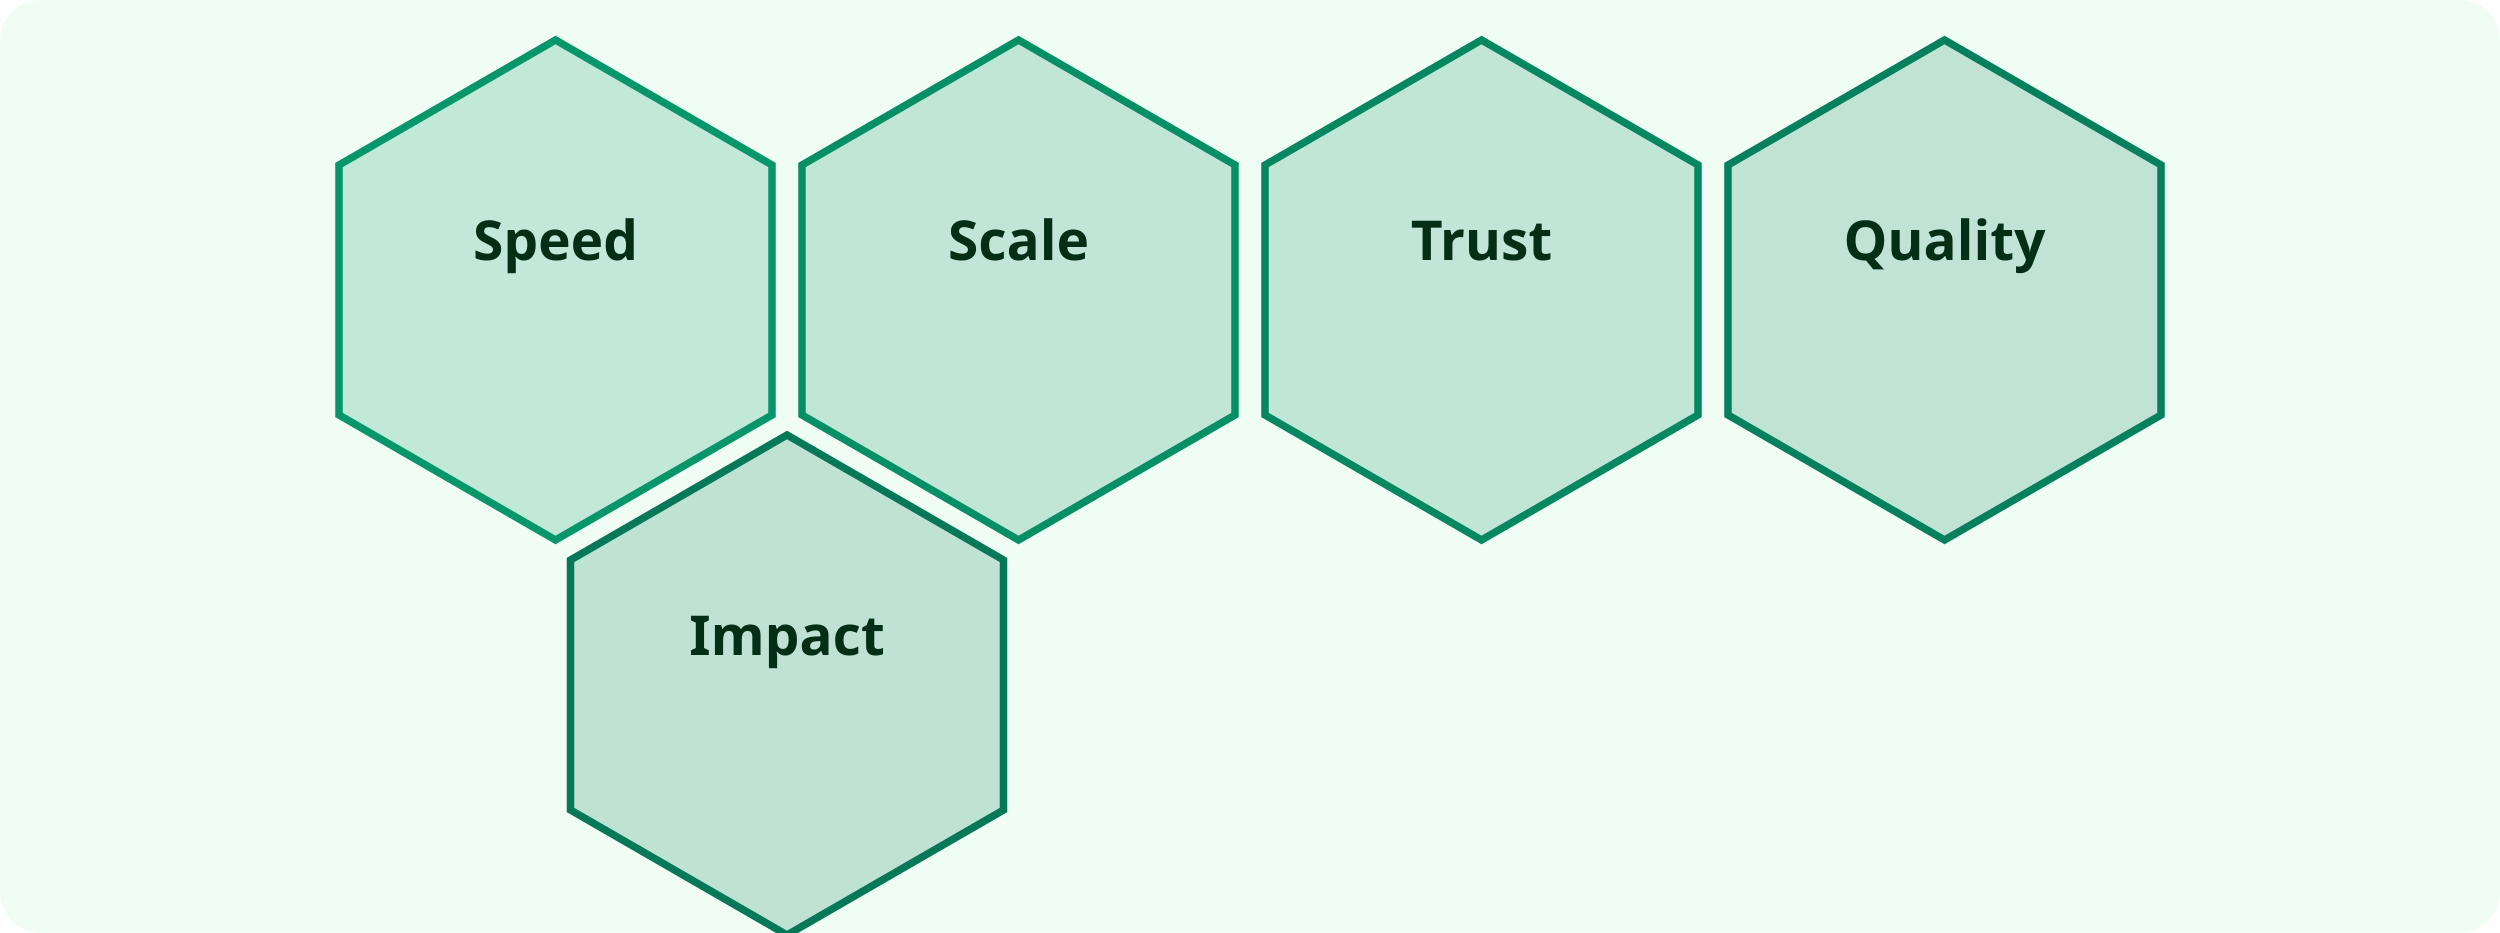
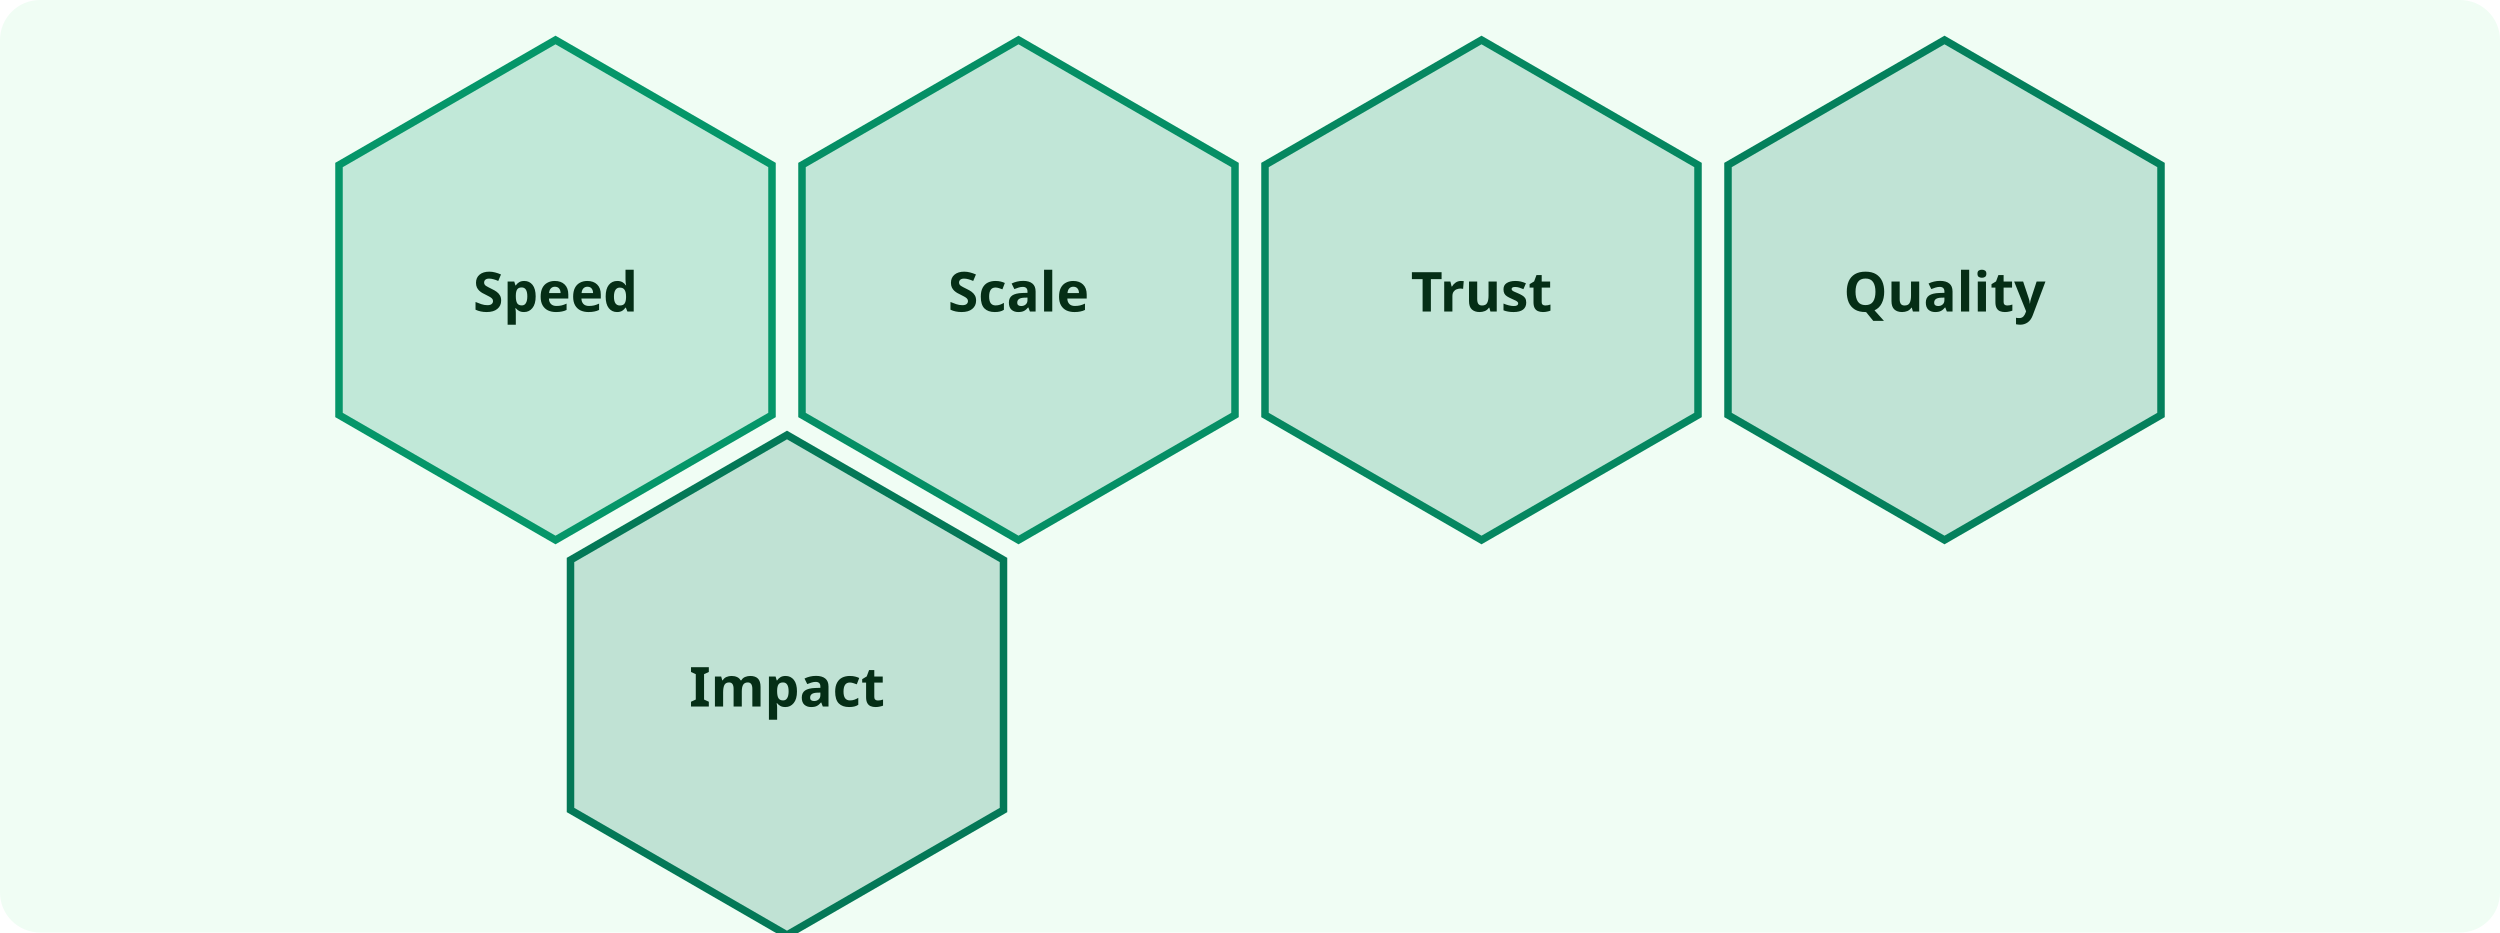
- <svg xmlns="http://www.w3.org/2000/svg" viewBox="0 0 500 186.5" style="width:100%;height:auto">
+ <svg xmlns="http://www.w3.org/2000/svg" data-mdart-scope="mdart-snp08ga" viewBox="0 0 500 186.5" style="width:100%;height:auto">
  <rect width="500" height="186.5" fill="#f0fdf4" rx="8" />
-   <polygon points="154.4,83.0 111.1,108.0 67.8,83.0 67.8,33.0 111.1,8.0 154.4,33.0" fill="#05966933" stroke="#059669" stroke-width="1.5" />
-   <text x="111.1" y="52.0" text-anchor="middle" font-size="11" fill="#052e16" font-family="system-ui,sans-serif" font-weight="700">Speed</text>
-   <polygon points="247.0,83.0 203.7,108.0 160.4,83.0 160.4,33.0 203.7,8.0 247.0,33.0" fill="#058f6533" stroke="#058f65" stroke-width="1.5" />
-   <text x="203.7" y="52.0" text-anchor="middle" font-size="11" fill="#052e16" font-family="system-ui,sans-serif" font-weight="700">Scale</text>
-   <polygon points="339.6,83.0 296.3,108.0 253.0,83.0 253.0,33.0 296.3,8.0 339.6,33.0" fill="#05876033" stroke="#058760" stroke-width="1.5" />
-   <text x="296.3" y="52.0" text-anchor="middle" font-size="11" fill="#052e16" font-family="system-ui,sans-serif" font-weight="700">Trust</text>
-   <polygon points="432.2,83.0 388.9,108.0 345.6,83.0 345.6,33.0 388.9,8.0 432.2,33.0" fill="#04805c33" stroke="#04805c" stroke-width="1.5" />
-   <text x="388.9" y="52.0" text-anchor="middle" font-size="11" fill="#052e16" font-family="system-ui,sans-serif" font-weight="700">Quality</text>
-   <polygon points="200.7,162.0 157.4,187.0 114.1,162.0 114.1,112.0 157.4,87.0 200.7,112.0" fill="#04785733" stroke="#047857" stroke-width="1.5" />
-   <text x="157.4" y="131.0" text-anchor="middle" font-size="11" fill="#052e16" font-family="system-ui,sans-serif" font-weight="700">Impact</text>
+   <style>@keyframes mdart-snp08ga-mdart-enter{from{opacity:0}to{opacity:1}}@keyframes mdart-snp08ga-mdart-bar-grow{from{transform:matrix(0,0,0,1,0,0)}to{transform:matrix(1,0,0,1,0,0)}}@keyframes mdart-snp08ga-mdart-stroke-grow{from{stroke-dashoffset:1}to{stroke-dashoffset:0}}@keyframes mdart-snp08ga-mdart-marker-pop{from{opacity:0}to{opacity:1}}@keyframes mdart-snp08ga-mdart-loop{0%,100%{transform:scale(1.03)}15.0%{transform:scale(1)}95.4%{transform:scale(1)}}@keyframes mdart-snp08ga-mdart-bright-loop{0%,100%{filter:brightness(1.4) saturate(1.25) drop-shadow(0 0 6px rgba(255,255,255,.4))}15.0%{filter:brightness(1) saturate(1)}95.4%{filter:brightness(1) saturate(1)}}[data-mdart-scope="mdart-snp08ga"] .mdart-n0{transform-box:fill-box;transform-origin:50% 50%;animation:mdart-snp08ga-mdart-loop 10800ms ease-in-out 3921ms infinite,mdart-snp08ga-mdart-enter 461ms ease-out 0ms 1 both}[data-mdart-scope="mdart-snp08ga"] .mdart-n0 rect:not(.mdart-no-glow),[data-mdart-scope="mdart-snp08ga"] .mdart-n0 circle:not(.mdart-no-glow),[data-mdart-scope="mdart-snp08ga"] .mdart-n0 polygon:not(.mdart-no-glow),[data-mdart-scope="mdart-snp08ga"] .mdart-n0 ellipse:not(.mdart-no-glow){animation:mdart-snp08ga-mdart-bright-loop 10800ms ease-in-out 3921ms infinite}[data-mdart-scope="mdart-snp08ga"] .mdart-n0 .mdart-glow-text{animation:mdart-snp08ga-mdart-bright-loop 10800ms ease-in-out 3921ms infinite}[data-mdart-scope="mdart-snp08ga"] .mdart-n0 .mdart-glow-stroke{animation:mdart-snp08ga-mdart-bright-loop 10800ms ease-in-out 3921ms infinite}[data-mdart-scope="mdart-snp08ga"] .mdart-n0 .mdart-bar-grow{transform-box:fill-box;transform-origin:left center;animation:mdart-snp08ga-mdart-bar-grow 900ms ease-out 346ms 1 both}[data-mdart-scope="mdart-snp08ga"] .mdart-n0 .mdart-stroke-grow{stroke-dasharray:1;stroke-dashoffset:1;animation:mdart-snp08ga-mdart-stroke-grow 900ms ease-out 346ms 1 both}[data-mdart-scope="mdart-snp08ga"] .mdart-n0 .mdart-marker-pop{opacity:0;animation:mdart-snp08ga-mdart-marker-pop 180ms ease-out 1246ms 1 both}[data-mdart-scope="mdart-snp08ga"] .mdart-arr-n0{animation:mdart-snp08ga-mdart-enter 461ms ease-out 0ms 1 both}[data-mdart-scope="mdart-snp08ga"] .mdart-n1{transform-box:fill-box;transform-origin:50% 50%;animation:mdart-snp08ga-mdart-loop 10800ms ease-in-out 5721ms infinite,mdart-snp08ga-mdart-enter 461ms ease-out 640ms 1 both}[data-mdart-scope="mdart-snp08ga"] .mdart-n1 rect:not(.mdart-no-glow),[data-mdart-scope="mdart-snp08ga"] .mdart-n1 circle:not(.mdart-no-glow),[data-mdart-scope="mdart-snp08ga"] .mdart-n1 polygon:not(.mdart-no-glow),[data-mdart-scope="mdart-snp08ga"] .mdart-n1 ellipse:not(.mdart-no-glow){animation:mdart-snp08ga-mdart-bright-loop 10800ms ease-in-out 5721ms infinite}[data-mdart-scope="mdart-snp08ga"] .mdart-n1 .mdart-glow-text{animation:mdart-snp08ga-mdart-bright-loop 10800ms ease-in-out 5721ms infinite}[data-mdart-scope="mdart-snp08ga"] .mdart-n1 .mdart-glow-stroke{animation:mdart-snp08ga-mdart-bright-loop 10800ms ease-in-out 5721ms infinite}[data-mdart-scope="mdart-snp08ga"] .mdart-n1 .mdart-bar-grow{transform-box:fill-box;transform-origin:left center;animation:mdart-snp08ga-mdart-bar-grow 900ms ease-out 986ms 1 both}[data-mdart-scope="mdart-snp08ga"] .mdart-n1 .mdart-stroke-grow{stroke-dasharray:1;stroke-dashoffset:1;animation:mdart-snp08ga-mdart-stroke-grow 900ms ease-out 986ms 1 both}[data-mdart-scope="mdart-snp08ga"] .mdart-n1 .mdart-marker-pop{opacity:0;animation:mdart-snp08ga-mdart-marker-pop 180ms ease-out 1886ms 1 both}[data-mdart-scope="mdart-snp08ga"] .mdart-arr-n1{animation:mdart-snp08ga-mdart-enter 461ms ease-out 640ms 1 both}[data-mdart-scope="mdart-snp08ga"] .mdart-n2{transform-box:fill-box;transform-origin:50% 50%;animation:mdart-snp08ga-mdart-loop 10800ms ease-in-out 7521ms infinite,mdart-snp08ga-mdart-enter 461ms ease-out 1280ms 1 both}[data-mdart-scope="mdart-snp08ga"] .mdart-n2 rect:not(.mdart-no-glow),[data-mdart-scope="mdart-snp08ga"] .mdart-n2 circle:not(.mdart-no-glow),[data-mdart-scope="mdart-snp08ga"] .mdart-n2 polygon:not(.mdart-no-glow),[data-mdart-scope="mdart-snp08ga"] .mdart-n2 ellipse:not(.mdart-no-glow){animation:mdart-snp08ga-mdart-bright-loop 10800ms ease-in-out 7521ms infinite}[data-mdart-scope="mdart-snp08ga"] .mdart-n2 .mdart-glow-text{animation:mdart-snp08ga-mdart-bright-loop 10800ms ease-in-out 7521ms infinite}[data-mdart-scope="mdart-snp08ga"] .mdart-n2 .mdart-glow-stroke{animation:mdart-snp08ga-mdart-bright-loop 10800ms ease-in-out 7521ms infinite}[data-mdart-scope="mdart-snp08ga"] .mdart-n2 .mdart-bar-grow{transform-box:fill-box;transform-origin:left center;animation:mdart-snp08ga-mdart-bar-grow 900ms ease-out 1626ms 1 both}[data-mdart-scope="mdart-snp08ga"] .mdart-n2 .mdart-stroke-grow{stroke-dasharray:1;stroke-dashoffset:1;animation:mdart-snp08ga-mdart-stroke-grow 900ms ease-out 1626ms 1 both}[data-mdart-scope="mdart-snp08ga"] .mdart-n2 .mdart-marker-pop{opacity:0;animation:mdart-snp08ga-mdart-marker-pop 180ms ease-out 2526ms 1 both}[data-mdart-scope="mdart-snp08ga"] .mdart-arr-n2{animation:mdart-snp08ga-mdart-enter 461ms ease-out 1280ms 1 both}[data-mdart-scope="mdart-snp08ga"] .mdart-n3{transform-box:fill-box;transform-origin:50% 50%;animation:mdart-snp08ga-mdart-loop 10800ms ease-in-out 9321ms infinite,mdart-snp08ga-mdart-enter 461ms ease-out 1920ms 1 both}[data-mdart-scope="mdart-snp08ga"] .mdart-n3 rect:not(.mdart-no-glow),[data-mdart-scope="mdart-snp08ga"] .mdart-n3 circle:not(.mdart-no-glow),[data-mdart-scope="mdart-snp08ga"] .mdart-n3 polygon:not(.mdart-no-glow),[data-mdart-scope="mdart-snp08ga"] .mdart-n3 ellipse:not(.mdart-no-glow){animation:mdart-snp08ga-mdart-bright-loop 10800ms ease-in-out 9321ms infinite}[data-mdart-scope="mdart-snp08ga"] .mdart-n3 .mdart-glow-text{animation:mdart-snp08ga-mdart-bright-loop 10800ms ease-in-out 9321ms infinite}[data-mdart-scope="mdart-snp08ga"] .mdart-n3 .mdart-glow-stroke{animation:mdart-snp08ga-mdart-bright-loop 10800ms ease-in-out 9321ms infinite}[data-mdart-scope="mdart-snp08ga"] .mdart-n3 .mdart-bar-grow{transform-box:fill-box;transform-origin:left center;animation:mdart-snp08ga-mdart-bar-grow 900ms ease-out 2266ms 1 both}[data-mdart-scope="mdart-snp08ga"] .mdart-n3 .mdart-stroke-grow{stroke-dasharray:1;stroke-dashoffset:1;animation:mdart-snp08ga-mdart-stroke-grow 900ms ease-out 2266ms 1 both}[data-mdart-scope="mdart-snp08ga"] .mdart-n3 .mdart-marker-pop{opacity:0;animation:mdart-snp08ga-mdart-marker-pop 180ms ease-out 3166ms 1 both}[data-mdart-scope="mdart-snp08ga"] .mdart-arr-n3{animation:mdart-snp08ga-mdart-enter 461ms ease-out 1920ms 1 both}[data-mdart-scope="mdart-snp08ga"] .mdart-n4{transform-box:fill-box;transform-origin:50% 50%;animation:mdart-snp08ga-mdart-loop 10800ms ease-in-out 11121ms infinite,mdart-snp08ga-mdart-enter 461ms ease-out 2560ms 1 both}[data-mdart-scope="mdart-snp08ga"] .mdart-n4 rect:not(.mdart-no-glow),[data-mdart-scope="mdart-snp08ga"] .mdart-n4 circle:not(.mdart-no-glow),[data-mdart-scope="mdart-snp08ga"] .mdart-n4 polygon:not(.mdart-no-glow),[data-mdart-scope="mdart-snp08ga"] .mdart-n4 ellipse:not(.mdart-no-glow){animation:mdart-snp08ga-mdart-bright-loop 10800ms ease-in-out 11121ms infinite}[data-mdart-scope="mdart-snp08ga"] .mdart-n4 .mdart-glow-text{animation:mdart-snp08ga-mdart-bright-loop 10800ms ease-in-out 11121ms infinite}[data-mdart-scope="mdart-snp08ga"] .mdart-n4 .mdart-glow-stroke{animation:mdart-snp08ga-mdart-bright-loop 10800ms ease-in-out 11121ms infinite}[data-mdart-scope="mdart-snp08ga"] .mdart-n4 .mdart-bar-grow{transform-box:fill-box;transform-origin:left center;animation:mdart-snp08ga-mdart-bar-grow 900ms ease-out 2906ms 1 both}[data-mdart-scope="mdart-snp08ga"] .mdart-n4 .mdart-stroke-grow{stroke-dasharray:1;stroke-dashoffset:1;animation:mdart-snp08ga-mdart-stroke-grow 900ms ease-out 2906ms 1 both}[data-mdart-scope="mdart-snp08ga"] .mdart-n4 .mdart-marker-pop{opacity:0;animation:mdart-snp08ga-mdart-marker-pop 180ms ease-out 3806ms 1 both}[data-mdart-scope="mdart-snp08ga"] .mdart-arr-n4{animation:mdart-snp08ga-mdart-enter 461ms ease-out 2560ms 1 both}</style>
+   <g class="mdart-n0">
+     <polygon points="154.4,83.0 111.1,108.0 67.8,83.0 67.8,33.0 111.1,8.0 154.4,33.0" fill="#05966933" stroke="#059669" stroke-width="1.5" />
+     <text x="111.1" y="62.3" text-anchor="middle" font-size="11" fill="#052e16" font-family="'Noto Sans', 'Noto Sans CJK', Inter, -apple-system, BlinkMacSystemFont, 'Segoe UI', Roboto, 'Helvetica Neue', Arial, sans-serif" font-weight="700">
+       <tspan>Speed</tspan>
+     </text>
+   </g>
+   <g class="mdart-n1">
+     <polygon points="247.0,83.0 203.7,108.0 160.4,83.0 160.4,33.0 203.7,8.0 247.0,33.0" fill="#058f6533" stroke="#058f65" stroke-width="1.5" />
+     <text x="203.7" y="62.3" text-anchor="middle" font-size="11" fill="#052e16" font-family="'Noto Sans', 'Noto Sans CJK', Inter, -apple-system, BlinkMacSystemFont, 'Segoe UI', Roboto, 'Helvetica Neue', Arial, sans-serif" font-weight="700">
+       <tspan>Scale</tspan>
+     </text>
+   </g>
+   <g class="mdart-n2">
+     <polygon points="339.6,83.0 296.3,108.0 253.0,83.0 253.0,33.0 296.3,8.0 339.6,33.0" fill="#05876033" stroke="#058760" stroke-width="1.5" />
+     <text x="296.3" y="62.3" text-anchor="middle" font-size="11" fill="#052e16" font-family="'Noto Sans', 'Noto Sans CJK', Inter, -apple-system, BlinkMacSystemFont, 'Segoe UI', Roboto, 'Helvetica Neue', Arial, sans-serif" font-weight="700">
+       <tspan>Trust</tspan>
+     </text>
+   </g>
+   <g class="mdart-n3">
+     <polygon points="432.2,83.0 388.9,108.0 345.6,83.0 345.6,33.0 388.9,8.0 432.2,33.0" fill="#04805c33" stroke="#04805c" stroke-width="1.5" />
+     <text x="388.9" y="62.3" text-anchor="middle" font-size="11" fill="#052e16" font-family="'Noto Sans', 'Noto Sans CJK', Inter, -apple-system, BlinkMacSystemFont, 'Segoe UI', Roboto, 'Helvetica Neue', Arial, sans-serif" font-weight="700">
+       <tspan>Quality</tspan>
+     </text>
+   </g>
+   <g class="mdart-n4">
+     <polygon points="200.7,162.0 157.4,187.0 114.1,162.0 114.1,112.0 157.4,87.0 200.7,112.0" fill="#04785733" stroke="#047857" stroke-width="1.5" />
+     <text x="157.4" y="141.3" text-anchor="middle" font-size="11" fill="#052e16" font-family="'Noto Sans', 'Noto Sans CJK', Inter, -apple-system, BlinkMacSystemFont, 'Segoe UI', Roboto, 'Helvetica Neue', Arial, sans-serif" font-weight="700">
+       <tspan>Impact</tspan>
+     </text>
+   </g>
</svg>
